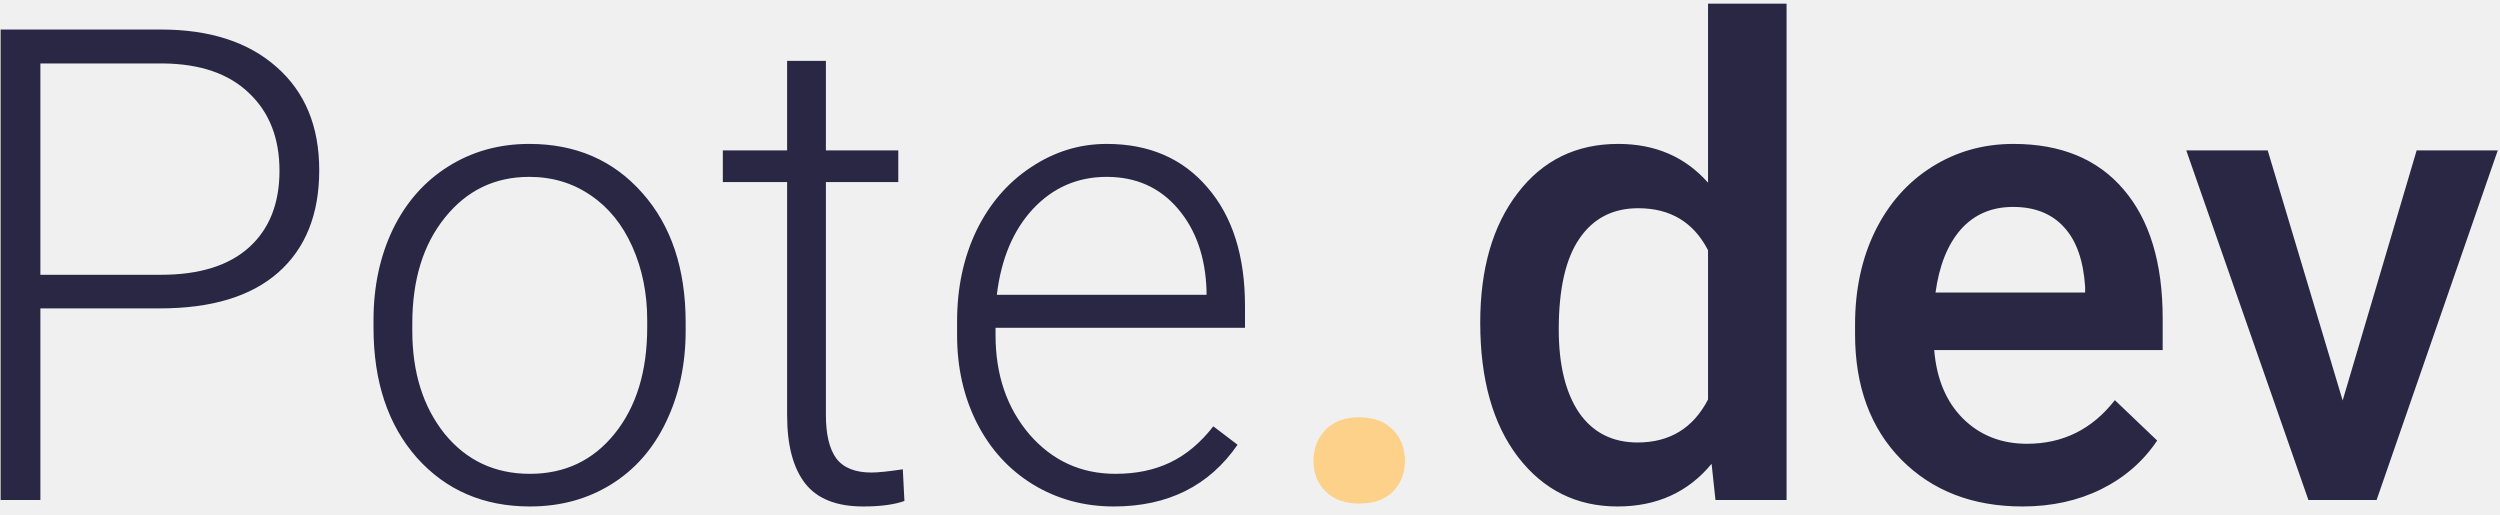
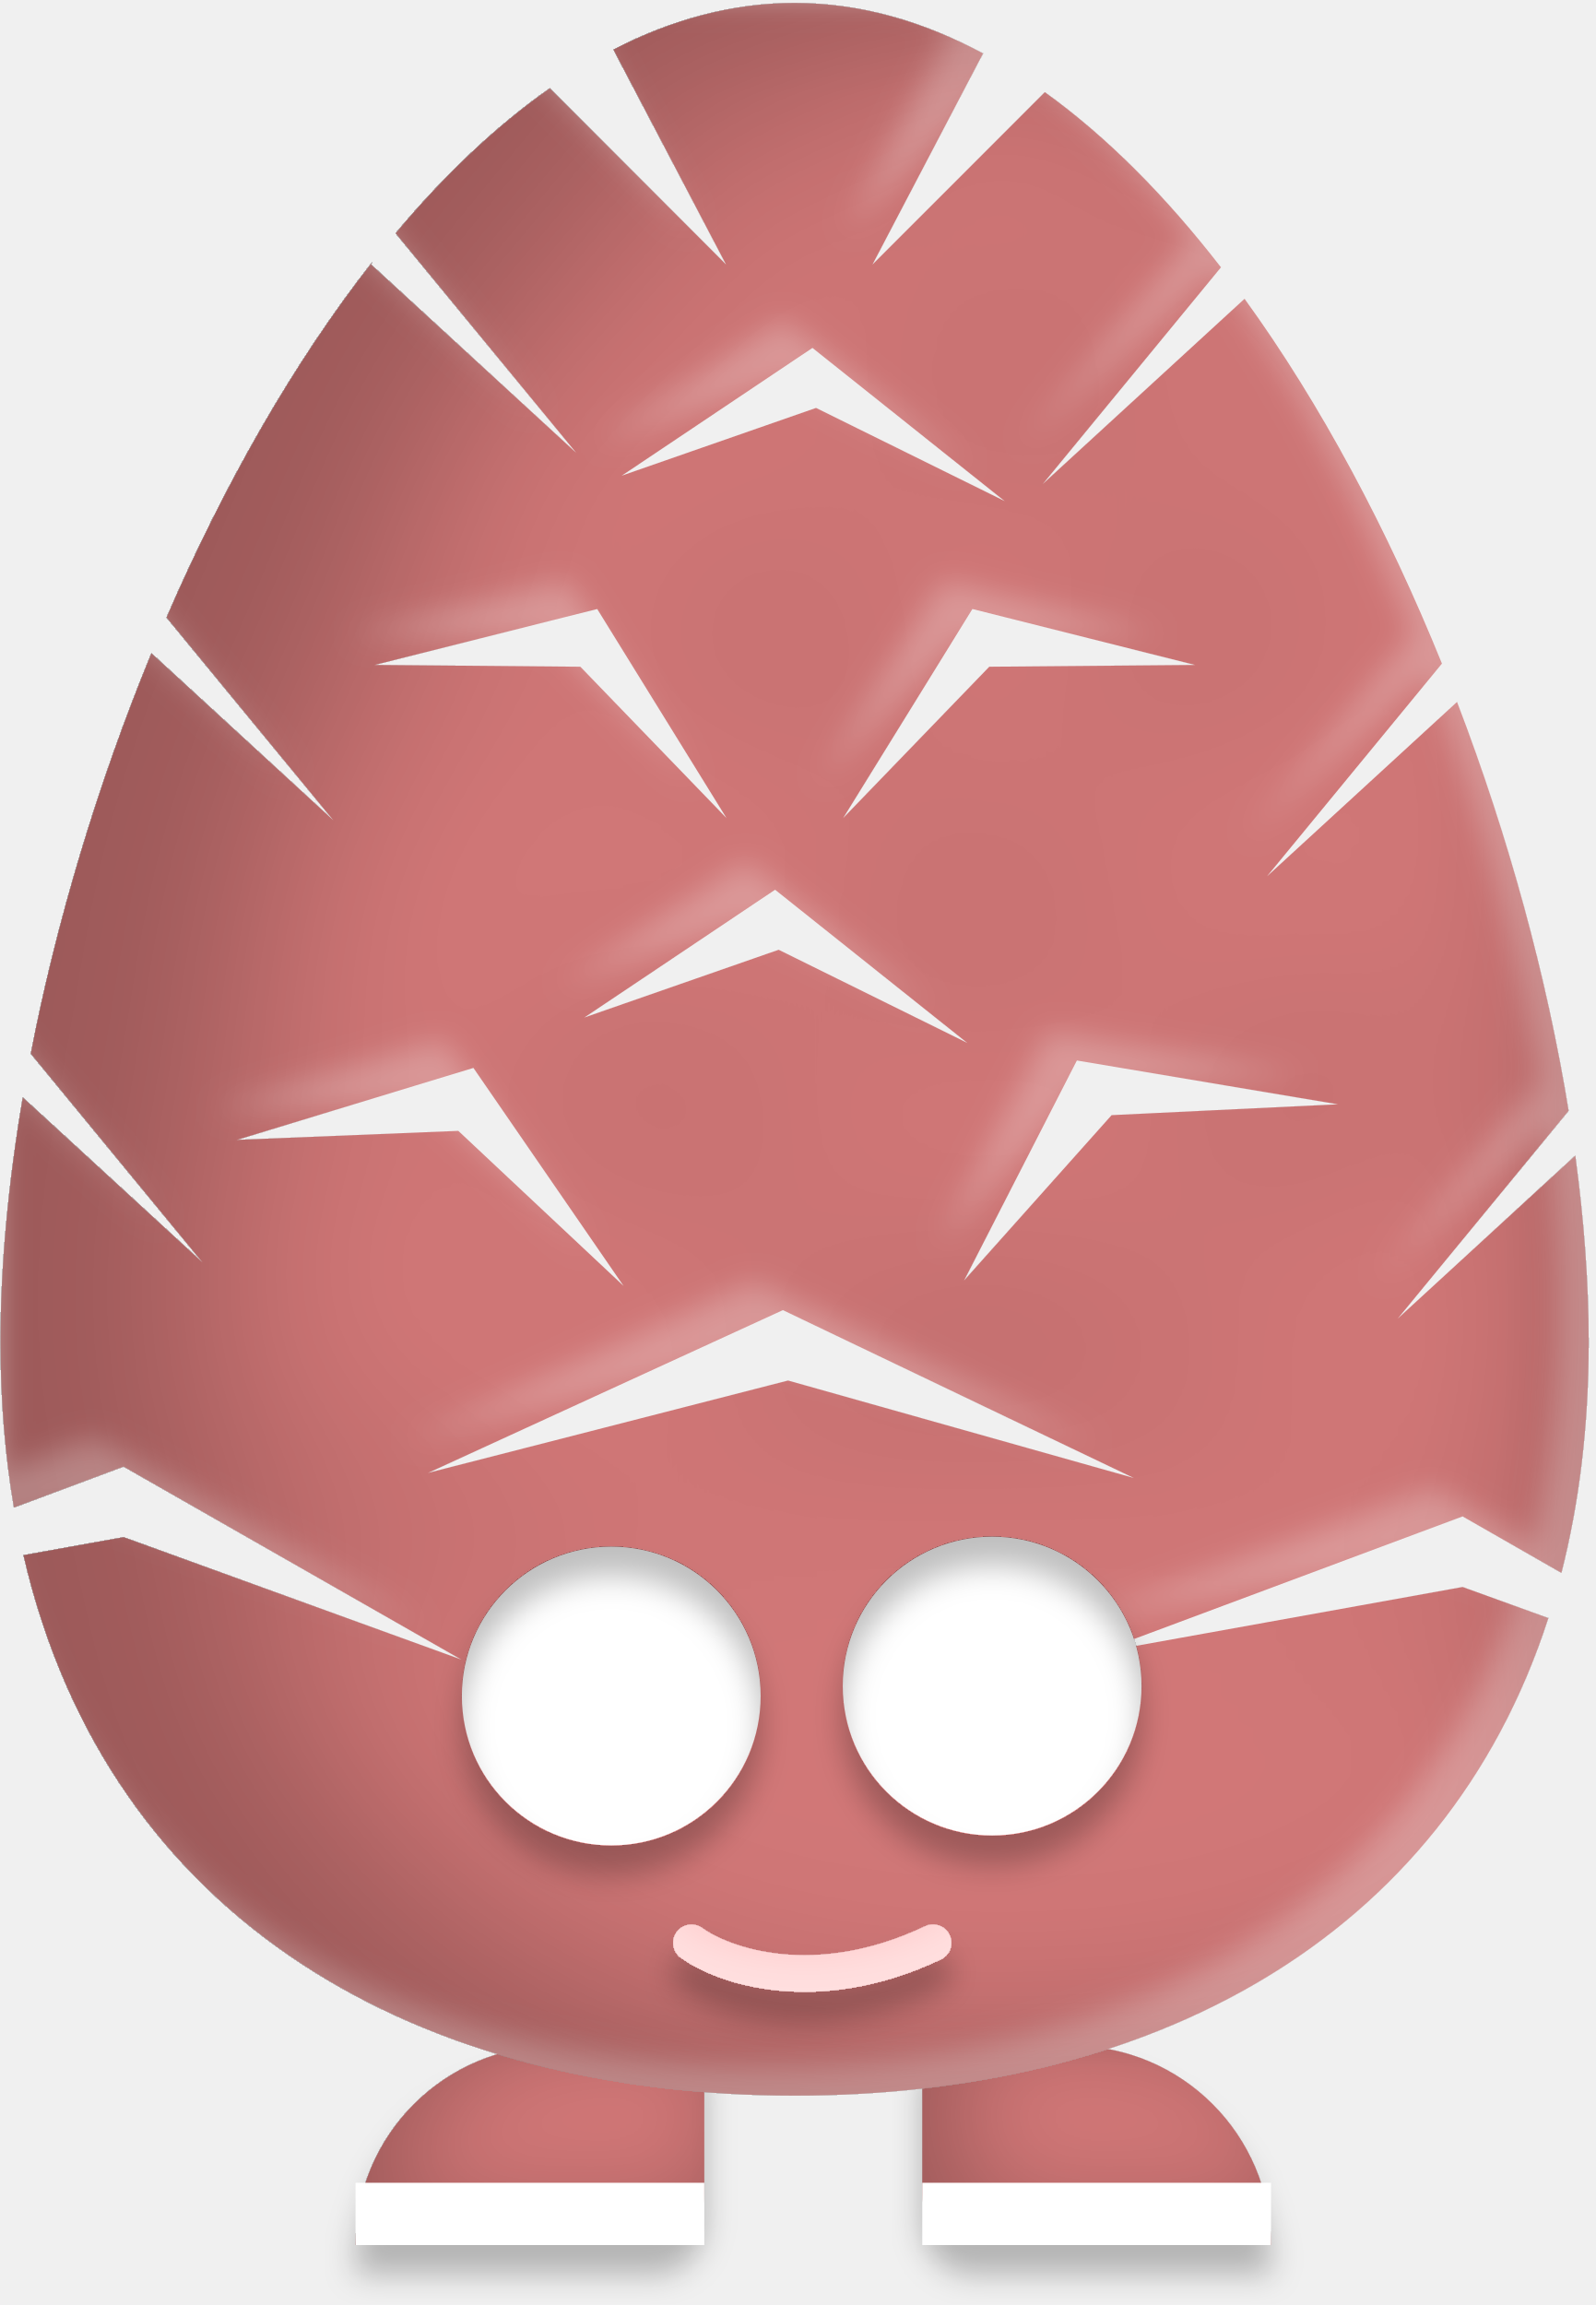
- <svg xmlns="http://www.w3.org/2000/svg" width="170" height="35" viewBox="0 0 170 35" fill="none">
-   <path d="M2.746 20.97V34H0.043V2.008H10.941C14.267 2.008 16.889 2.857 18.808 4.557C20.741 6.256 21.708 8.592 21.708 11.566C21.708 14.569 20.778 16.891 18.918 18.531C17.072 20.157 14.391 20.97 10.876 20.97H2.746ZM2.746 18.685H10.941C13.563 18.685 15.563 18.062 16.94 16.817C18.317 15.572 19.005 13.836 19.005 11.61C19.005 9.398 18.317 7.64 16.94 6.336C15.578 5.018 13.637 4.344 11.117 4.315H2.746V18.685ZM25.399 21.761C25.399 19.476 25.839 17.418 26.718 15.587C27.611 13.756 28.864 12.335 30.475 11.324C32.101 10.299 33.94 9.786 35.99 9.786C39.154 9.786 41.718 10.899 43.681 13.126C45.644 15.338 46.625 18.275 46.625 21.937V22.486C46.625 24.786 46.178 26.859 45.285 28.705C44.406 30.536 43.161 31.949 41.549 32.945C39.938 33.941 38.1 34.44 36.034 34.44C32.885 34.44 30.321 33.334 28.344 31.122C26.381 28.895 25.399 25.951 25.399 22.289V21.761ZM28.036 22.486C28.036 25.328 28.769 27.665 30.233 29.496C31.713 31.312 33.647 32.22 36.034 32.22C38.407 32.22 40.326 31.312 41.791 29.496C43.27 27.665 44.01 25.255 44.01 22.267V21.761C44.01 19.945 43.673 18.282 42.999 16.773C42.326 15.265 41.381 14.1 40.165 13.28C38.949 12.445 37.558 12.027 35.99 12.027C33.647 12.027 31.735 12.95 30.255 14.796C28.776 16.627 28.036 19.029 28.036 22.003V22.486ZM56.161 4.139V10.226H61.083V12.379H56.161V28.221C56.161 29.54 56.395 30.521 56.864 31.166C57.348 31.81 58.146 32.132 59.259 32.132C59.699 32.132 60.409 32.059 61.391 31.913L61.501 34.066C60.812 34.315 59.874 34.44 58.688 34.44C56.886 34.44 55.575 33.919 54.755 32.879C53.935 31.825 53.524 30.279 53.524 28.243V12.379H49.152V10.226H53.524V4.139H56.161ZM75.739 34.44C73.717 34.44 71.886 33.941 70.246 32.945C68.62 31.949 67.353 30.565 66.444 28.793C65.536 27.005 65.082 25.006 65.082 22.794V21.849C65.082 19.564 65.522 17.506 66.4 15.675C67.294 13.844 68.532 12.408 70.114 11.368C71.696 10.313 73.41 9.786 75.255 9.786C78.141 9.786 80.426 10.775 82.111 12.752C83.81 14.715 84.66 17.403 84.66 20.816V22.289H67.697V22.794C67.697 25.489 68.466 27.738 70.004 29.54C71.557 31.327 73.505 32.22 75.849 32.22C77.255 32.22 78.493 31.964 79.562 31.451C80.646 30.939 81.627 30.118 82.506 28.99L84.154 30.243C82.221 33.041 79.415 34.44 75.739 34.44ZM75.255 12.027C73.278 12.027 71.608 12.752 70.246 14.203C68.898 15.653 68.078 17.601 67.785 20.047H82.045V19.762C81.972 17.477 81.32 15.616 80.089 14.181C78.859 12.745 77.248 12.027 75.255 12.027Z" fill="#2A2744" />
-   <path d="M92.416 28.375C93.412 28.375 94.181 28.661 94.723 29.232C95.265 29.789 95.536 30.492 95.536 31.341C95.536 32.176 95.265 32.872 94.723 33.429C94.181 33.971 93.412 34.242 92.416 34.242C91.464 34.242 90.71 33.971 90.153 33.429C89.596 32.887 89.318 32.191 89.318 31.341C89.318 30.492 89.589 29.789 90.131 29.232C90.673 28.661 91.435 28.375 92.416 28.375Z" fill="#FED18A" />
-   <path d="M100.656 21.937C100.656 18.275 101.505 15.338 103.205 13.126C104.904 10.899 107.182 9.786 110.038 9.786C112.558 9.786 114.594 10.665 116.146 12.423V0.25H121.486V34H116.652L116.388 31.539C114.792 33.473 112.66 34.44 109.994 34.44C107.211 34.44 104.955 33.319 103.227 31.078C101.513 28.836 100.656 25.79 100.656 21.937ZM105.995 22.398C105.995 24.815 106.457 26.705 107.379 28.067C108.317 29.415 109.643 30.089 111.356 30.089C113.539 30.089 115.136 29.115 116.146 27.166V17.015C115.165 15.111 113.583 14.159 111.4 14.159C109.672 14.159 108.339 14.847 107.401 16.224C106.464 17.586 105.995 19.645 105.995 22.398ZM137.526 34.44C134.142 34.44 131.396 33.377 129.286 31.253C127.191 29.115 126.144 26.273 126.144 22.728V22.069C126.144 19.696 126.598 17.579 127.506 15.719C128.429 13.844 129.718 12.386 131.374 11.346C133.029 10.306 134.875 9.786 136.911 9.786C140.148 9.786 142.646 10.819 144.403 12.884C146.176 14.95 147.062 17.872 147.062 21.651V23.805H131.527C131.688 25.768 132.34 27.32 133.483 28.463C134.64 29.605 136.09 30.177 137.833 30.177C140.28 30.177 142.272 29.188 143.81 27.21L146.688 29.957C145.736 31.378 144.462 32.484 142.865 33.275C141.283 34.051 139.503 34.44 137.526 34.44ZM136.889 14.071C135.424 14.071 134.237 14.584 133.329 15.609C132.436 16.634 131.864 18.062 131.615 19.894H141.789V19.498C141.671 17.711 141.195 16.363 140.36 15.455C139.525 14.532 138.368 14.071 136.889 14.071ZM159.301 27.232L164.333 10.226H169.848L161.608 34H156.972L148.666 10.226H154.203L159.301 27.232Z" fill="#2A2744" />
+ <svg xmlns="http://www.w3.org/2000/svg" width="218" height="315" viewBox="0 0 218 315" fill="none">
+   <g filter="url(#filter0_di_546_403)">
+     <path d="M126.036 279.574H146.463C161.505 279.574 173.698 291.768 173.698 306.81H133.036C129.17 306.81 126.036 303.676 126.036 299.81V279.574Z" fill="#D17777" />
+   </g>
+   <rect x="126.036" y="298.298" width="47.662" height="8.511" fill="white" />
+   <g filter="url(#filter1_di_546_403)">
+     <path d="M96.247 279.574H75.821C60.779 279.574 48.585 291.768 48.585 306.81H89.247C93.113 306.81 96.247 303.676 96.247 299.81V279.574Z" fill="#D17777" />
+   </g>
+   <rect width="47.662" height="8.511" transform="matrix(-1 0 0 1 96.2473 298.298)" fill="white" />
+   <g filter="url(#filter2_ii_546_403)">
+     <path fill-rule="evenodd" clip-rule="evenodd" d="M213.375 214.943C215.807 205.428 217.105 194.921 217.105 183.398C217.105 175.377 216.476 166.812 215.273 157.931L191.012 180.199L214.36 151.802C211.412 133.628 206.181 114.382 199.117 95.927L173.138 119.77L197.052 90.685C189.685 72.5 180.546 55.272 170.079 40.836L142.498 66.15L166.852 36.53C159.4 26.912 151.328 18.73 142.785 12.598L119.227 36.156L134.34 7.304C126.085 2.875 117.461 0.409 108.588 0.409C100.073 0.409 91.787 2.68 83.837 6.778L99.226 36.156L75.138 12.068C67.737 17.26 60.684 23.995 54.074 31.876L78.756 61.894L50.712 36.156L50.841 35.866C40.055 49.637 30.548 66.423 22.765 84.383L45.562 112.11L20.695 89.287C13.357 107.128 7.723 125.943 4.212 143.985L27.689 172.539L3.117 149.987C1.126 161.706 0.071 173.008 0.071 183.398C0.071 191.426 0.701 198.962 1.906 206.012L16.889 200.421L63.054 226.805L16.889 210.073L3.215 212.537C14.878 262.906 57.632 286.383 108.588 286.383C156.554 286.383 197.252 265.581 211.591 221.127L199.878 216.882L149.867 225.892L199.878 207.229L213.375 214.943ZM106.991 179.038L58.474 201.296L107.695 188.665L154.956 201.987L106.991 179.038ZM32.363 155.778L64.698 145.94L85.218 175.738L62.633 154.545L32.363 155.778ZM147.165 144.928L131.742 175.002L151.912 152.397L182.848 150.912L147.165 144.928ZM79.846 139.059L105.923 121.592L132.198 142.533L106.41 129.796L79.846 139.059ZM111.029 47.545L84.952 65.013L111.517 55.749L137.304 68.486L111.029 47.545ZM51.176 90.873L81.618 83.227L99.287 111.806L79.309 91.115L51.176 90.873ZM132.887 83.227L163.328 90.873L135.195 91.115L115.218 111.806L132.887 83.227Z" fill="#D17777" />
+   </g>
+   <g filter="url(#filter3_di_546_403)">
+     <path d="M94.5 265.5C98.833 268.667 111.5 273.1 127.5 265.5" stroke="#FFC4C4" stroke-width="5" stroke-linecap="round" />
+   </g>
+   <g filter="url(#filter4_di_546_403)">
+     <circle cx="135.585" cy="230.415" r="20.415" fill="white" />
+   </g>
+   <mask id="mask0_546_403" style="mask-type:alpha" maskUnits="userSpaceOnUse" x="115" y="210" width="41" height="41">
+     <circle cx="135.585" cy="230.415" r="20.415" fill="white" />
+   </mask>
+   <g mask="url(#mask0_546_403)">
+ </g>
+   <g filter="url(#filter5_di_546_403)">
+     <circle cx="83.533" cy="231.776" r="20.415" fill="white" />
+   </g>
+   <mask id="mask1_546_403" style="mask-type:alpha" maskUnits="userSpaceOnUse" x="63" y="211" width="41" height="42">
+     <circle cx="83.533" cy="231.776" r="20.415" fill="white" />
+   </mask>
+   <g mask="url(#mask1_546_403)">
+ </g>
+   <defs>
+     <filter id="filter0_di_546_403" x="122.036" y="275.574" width="56.662" height="39.236" filterUnits="userSpaceOnUse" color-interpolation-filters="sRGB">
+       <feFlood flood-opacity="0" result="BackgroundImageFix" />
+       <feColorMatrix in="SourceAlpha" type="matrix" values="0 0 0 0 0 0 0 0 0 0 0 0 0 0 0 0 0 0 127 0" result="hardAlpha" />
+       <feOffset dy="4" />
+       <feGaussianBlur stdDeviation="2" />
+       <feComposite in2="hardAlpha" operator="out" />
+       <feColorMatrix type="matrix" values="0 0 0 0 0 0 0 0 0 0 0 0 0 0 0 0 0 0 0.25 0" />
+       <feBlend mode="normal" in2="BackgroundImageFix" result="effect1_dropShadow_546_403" />
+       <feBlend mode="normal" in="SourceGraphic" in2="effect1_dropShadow_546_403" result="shape" />
+       <feColorMatrix in="SourceAlpha" type="matrix" values="0 0 0 0 0 0 0 0 0 0 0 0 0 0 0 0 0 0 127 0" result="hardAlpha" />
+       <feOffset dx="5" dy="-4" />
+       <feGaussianBlur stdDeviation="7.5" />
+       <feComposite in2="hardAlpha" operator="arithmetic" k2="-1" k3="1" />
+       <feColorMatrix type="matrix" values="0 0 0 0 0 0 0 0 0 0 0 0 0 0 0 0 0 0 0.25 0" />
+       <feBlend mode="normal" in2="shape" result="effect2_innerShadow_546_403" />
+     </filter>
+     <filter id="filter1_di_546_403" x="44.585" y="275.574" width="56.662" height="39.236" filterUnits="userSpaceOnUse" color-interpolation-filters="sRGB">
+       <feFlood flood-opacity="0" result="BackgroundImageFix" />
+       <feColorMatrix in="SourceAlpha" type="matrix" values="0 0 0 0 0 0 0 0 0 0 0 0 0 0 0 0 0 0 127 0" result="hardAlpha" />
+       <feOffset dy="4" />
+       <feGaussianBlur stdDeviation="2" />
+       <feComposite in2="hardAlpha" operator="out" />
+       <feColorMatrix type="matrix" values="0 0 0 0 0 0 0 0 0 0 0 0 0 0 0 0 0 0 0.25 0" />
+       <feBlend mode="normal" in2="BackgroundImageFix" result="effect1_dropShadow_546_403" />
+       <feBlend mode="normal" in="SourceGraphic" in2="effect1_dropShadow_546_403" result="shape" />
+       <feColorMatrix in="SourceAlpha" type="matrix" values="0 0 0 0 0 0 0 0 0 0 0 0 0 0 0 0 0 0 127 0" result="hardAlpha" />
+       <feOffset dx="5" dy="-4" />
+       <feGaussianBlur stdDeviation="7.5" />
+       <feComposite in2="hardAlpha" operator="arithmetic" k2="-1" k3="1" />
+       <feColorMatrix type="matrix" values="0 0 0 0 0 0 0 0 0 0 0 0 0 0 0 0 0 0 0.25 0" />
+       <feBlend mode="normal" in2="shape" result="effect2_innerShadow_546_403" />
+     </filter>
+     <filter id="filter2_ii_546_403" x="-3.929" y="-3.591" width="249.034" height="289.974" filterUnits="userSpaceOnUse" color-interpolation-filters="sRGB">
+       <feFlood flood-opacity="0" result="BackgroundImageFix" />
+       <feBlend mode="normal" in="SourceGraphic" in2="BackgroundImageFix" result="shape" />
+       <feColorMatrix in="SourceAlpha" type="matrix" values="0 0 0 0 0 0 0 0 0 0 0 0 0 0 0 0 0 0 127 0" result="hardAlpha" />
+       <feOffset dx="28" dy="-3" />
+       <feGaussianBlur stdDeviation="14" />
+       <feComposite in2="hardAlpha" operator="arithmetic" k2="-1" k3="1" />
+       <feColorMatrix type="matrix" values="0 0 0 0 0 0 0 0 0 0 0 0 0 0 0 0 0 0 0.25 0" />
+       <feBlend mode="normal" in2="shape" result="effect1_innerShadow_546_403" />
+       <feColorMatrix in="SourceAlpha" type="matrix" values="0 0 0 0 0 0 0 0 0 0 0 0 0 0 0 0 0 0 127 0" result="hardAlpha" />
+       <feOffset dx="-4" dy="-4" />
+       <feGaussianBlur stdDeviation="2" />
+       <feComposite in2="hardAlpha" operator="arithmetic" k2="-1" k3="1" />
+       <feColorMatrix type="matrix" values="0 0 0 0 1 0 0 0 0 1 0 0 0 0 1 0 0 0 0.25 0" />
+       <feBlend mode="normal" in2="effect1_innerShadow_546_403" result="effect2_innerShadow_546_403" />
+     </filter>
+     <filter id="filter3_di_546_403" x="88" y="257" width="46.001" height="23.197" filterUnits="userSpaceOnUse" color-interpolation-filters="sRGB">
+       <feFlood flood-opacity="0" result="BackgroundImageFix" />
+       <feColorMatrix in="SourceAlpha" type="matrix" values="0 0 0 0 0 0 0 0 0 0 0 0 0 0 0 0 0 0 127 0" result="hardAlpha" />
+       <feOffset dy="4" />
+       <feGaussianBlur stdDeviation="2" />
+       <feComposite in2="hardAlpha" operator="out" />
+       <feColorMatrix type="matrix" values="0 0 0 0 0 0 0 0 0 0 0 0 0 0 0 0 0 0 0.25 0" />
+       <feBlend mode="normal" in2="BackgroundImageFix" result="effect1_dropShadow_546_403" />
+       <feBlend mode="normal" in="SourceGraphic" in2="effect1_dropShadow_546_403" result="shape" />
+       <feColorMatrix in="SourceAlpha" type="matrix" values="0 0 0 0 0 0 0 0 0 0 0 0 0 0 0 0 0 0 127 0" result="hardAlpha" />
+       <feOffset dy="-6" />
+       <feGaussianBlur stdDeviation="3" />
+       <feComposite in2="hardAlpha" operator="arithmetic" k2="-1" k3="1" />
+       <feColorMatrix type="matrix" values="0 0 0 0 1 0 0 0 0 1 0 0 0 0 1 0 0 0 0.46 0" />
+       <feBlend mode="normal" in2="shape" result="effect2_innerShadow_546_403" />
+     </filter>
+     <filter id="filter4_di_546_403" x="111.169" y="210" width="48.831" height="48.831" filterUnits="userSpaceOnUse" color-interpolation-filters="sRGB">
+       <feFlood flood-opacity="0" result="BackgroundImageFix" />
+       <feColorMatrix in="SourceAlpha" type="matrix" values="0 0 0 0 0 0 0 0 0 0 0 0 0 0 0 0 0 0 127 0" result="hardAlpha" />
+       <feOffset dy="4" />
+       <feGaussianBlur stdDeviation="2" />
+       <feComposite in2="hardAlpha" operator="out" />
+       <feColorMatrix type="matrix" values="0 0 0 0 0 0 0 0 0 0 0 0 0 0 0 0 0 0 0.25 0" />
+       <feBlend mode="normal" in2="BackgroundImageFix" result="effect1_dropShadow_546_403" />
+       <feBlend mode="normal" in="SourceGraphic" in2="effect1_dropShadow_546_403" result="shape" />
+       <feColorMatrix in="SourceAlpha" type="matrix" values="0 0 0 0 0 0 0 0 0 0 0 0 0 0 0 0 0 0 127 0" result="hardAlpha" />
+       <feOffset dy="4" />
+       <feGaussianBlur stdDeviation="2" />
+       <feComposite in2="hardAlpha" operator="arithmetic" k2="-1" k3="1" />
+       <feColorMatrix type="matrix" values="0 0 0 0 0 0 0 0 0 0 0 0 0 0 0 0 0 0 0.25 0" />
+       <feBlend mode="normal" in2="shape" result="effect2_innerShadow_546_403" />
+     </filter>
+     <filter id="filter5_di_546_403" x="59.118" y="211.361" width="48.831" height="48.831" filterUnits="userSpaceOnUse" color-interpolation-filters="sRGB">
+       <feFlood flood-opacity="0" result="BackgroundImageFix" />
+       <feColorMatrix in="SourceAlpha" type="matrix" values="0 0 0 0 0 0 0 0 0 0 0 0 0 0 0 0 0 0 127 0" result="hardAlpha" />
+       <feOffset dy="4" />
+       <feGaussianBlur stdDeviation="2" />
+       <feComposite in2="hardAlpha" operator="out" />
+       <feColorMatrix type="matrix" values="0 0 0 0 0 0 0 0 0 0 0 0 0 0 0 0 0 0 0.25 0" />
+       <feBlend mode="normal" in2="BackgroundImageFix" result="effect1_dropShadow_546_403" />
+       <feBlend mode="normal" in="SourceGraphic" in2="effect1_dropShadow_546_403" result="shape" />
+       <feColorMatrix in="SourceAlpha" type="matrix" values="0 0 0 0 0 0 0 0 0 0 0 0 0 0 0 0 0 0 127 0" result="hardAlpha" />
+       <feOffset dy="4" />
+       <feGaussianBlur stdDeviation="2" />
+       <feComposite in2="hardAlpha" operator="arithmetic" k2="-1" k3="1" />
+       <feColorMatrix type="matrix" values="0 0 0 0 0 0 0 0 0 0 0 0 0 0 0 0 0 0 0.25 0" />
+       <feBlend mode="normal" in2="shape" result="effect2_innerShadow_546_403" />
+     </filter>
+   </defs>
</svg>
